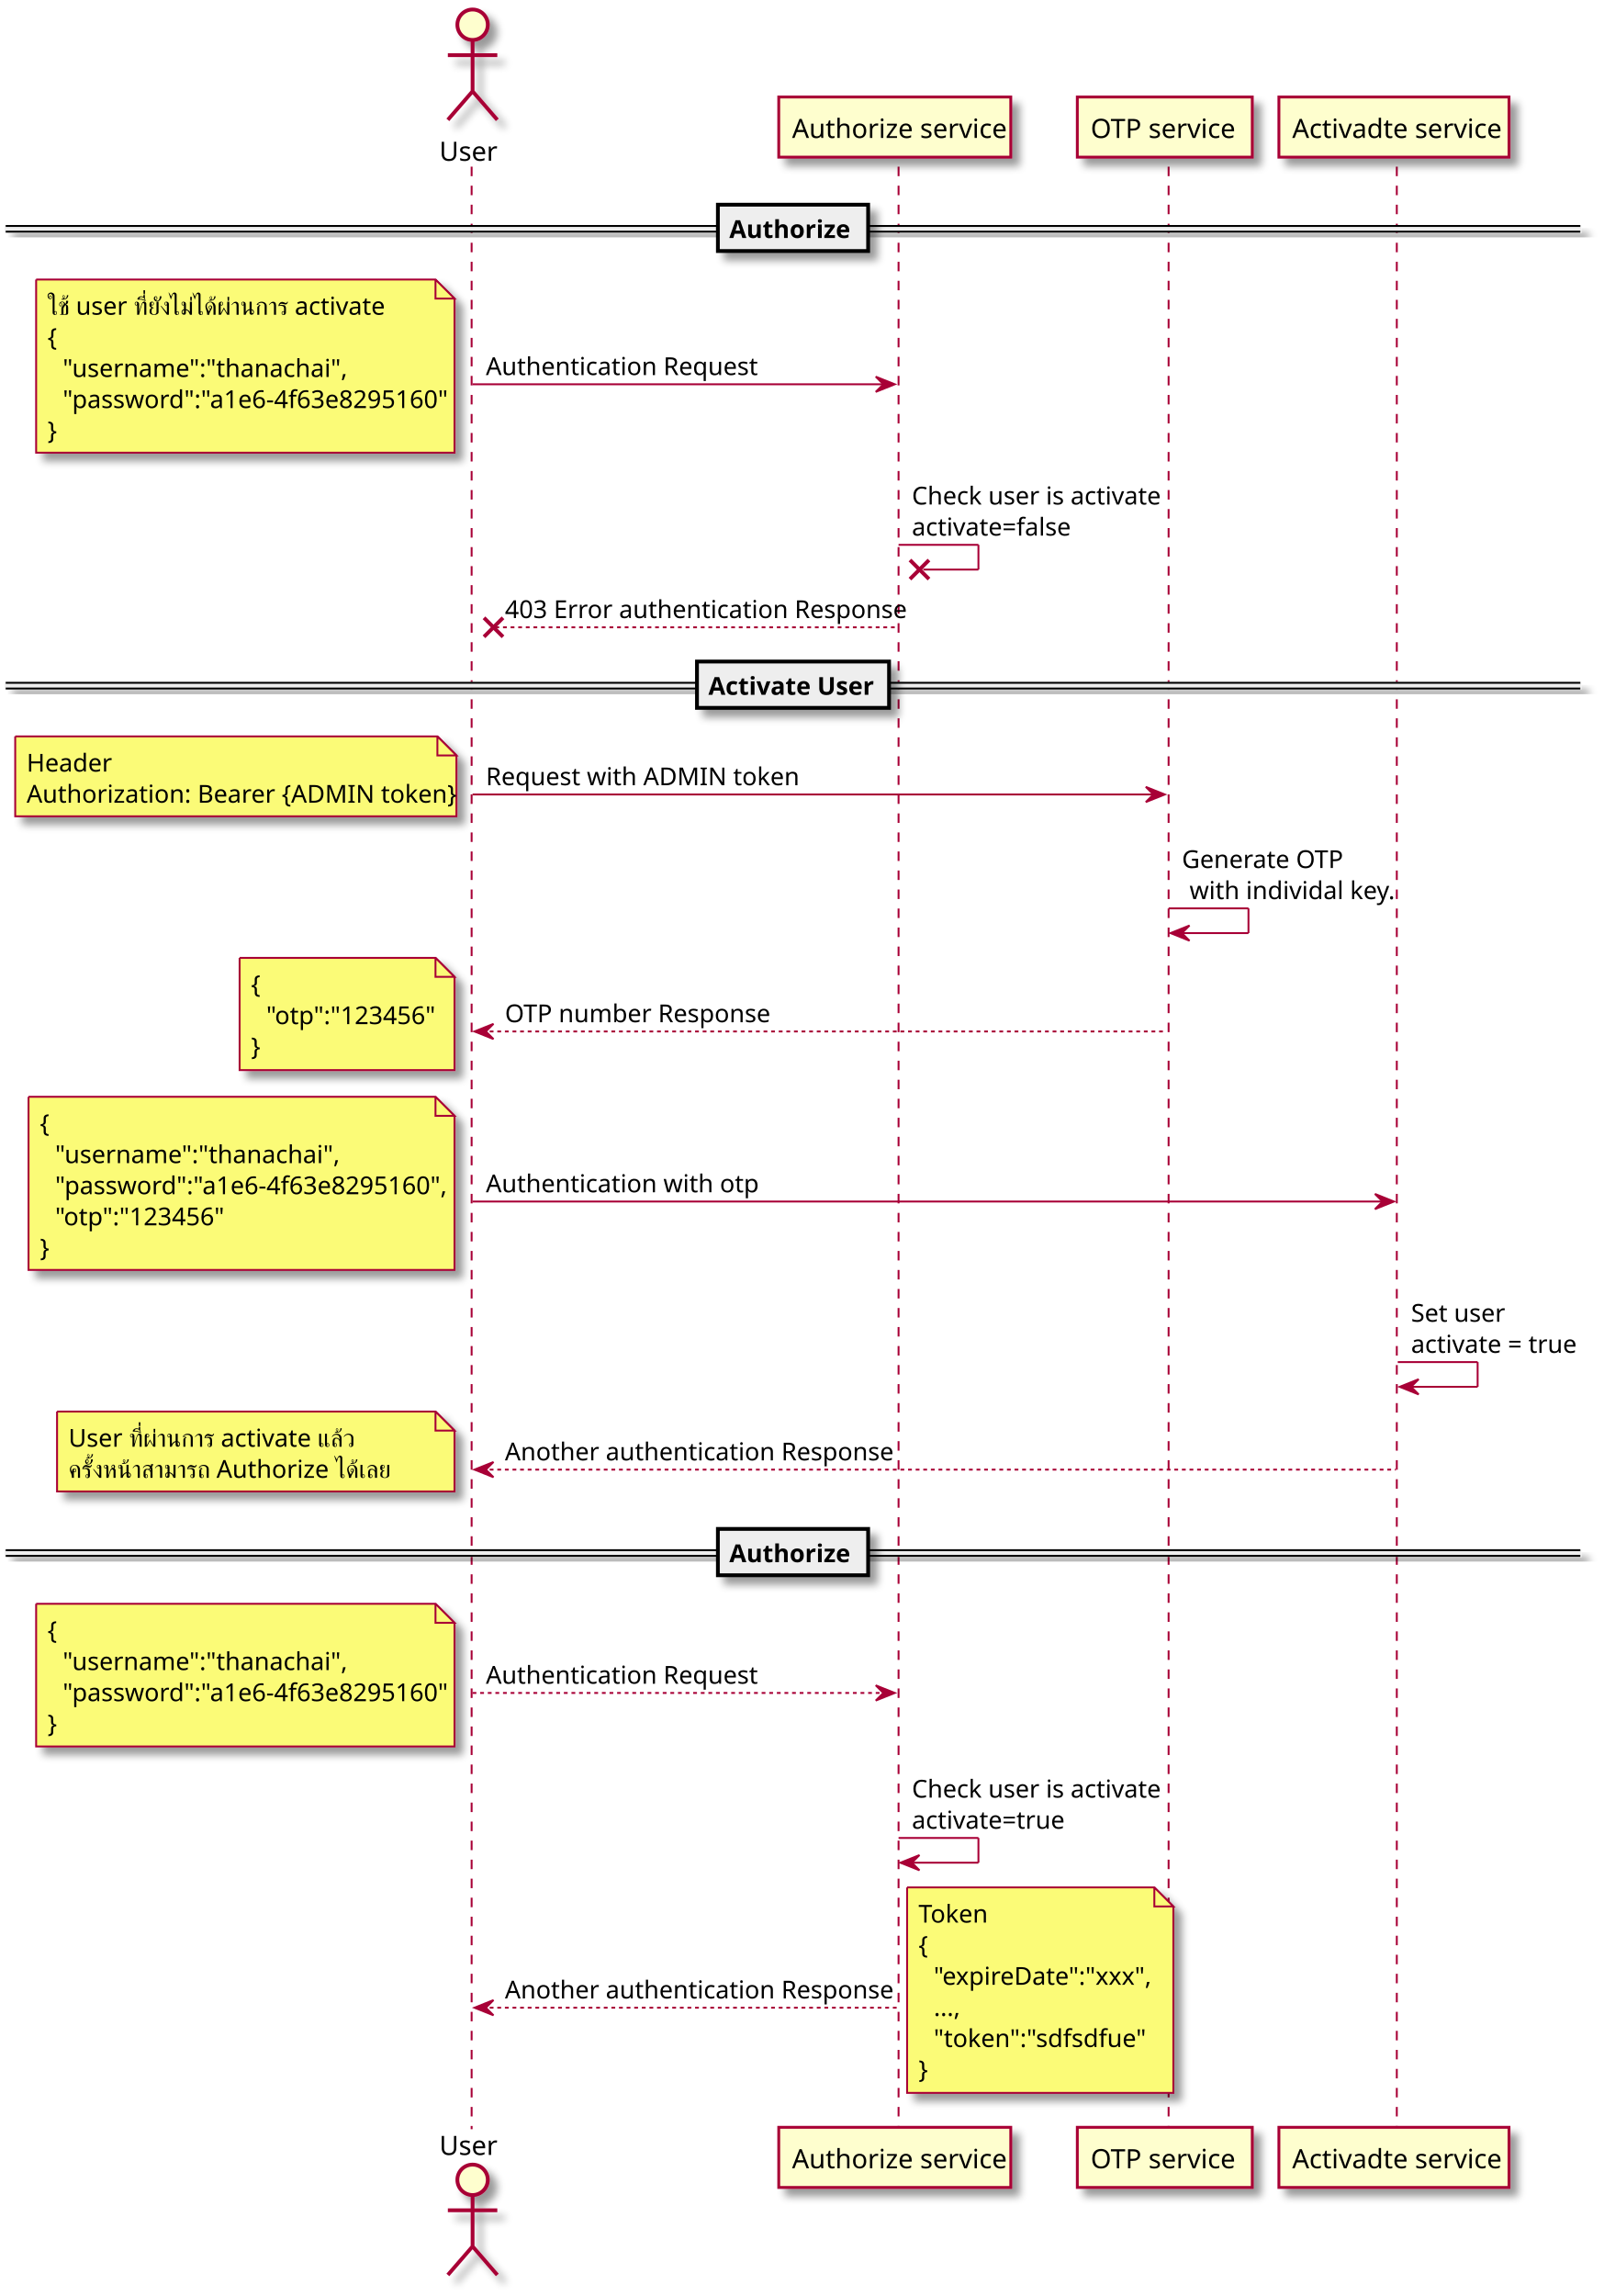
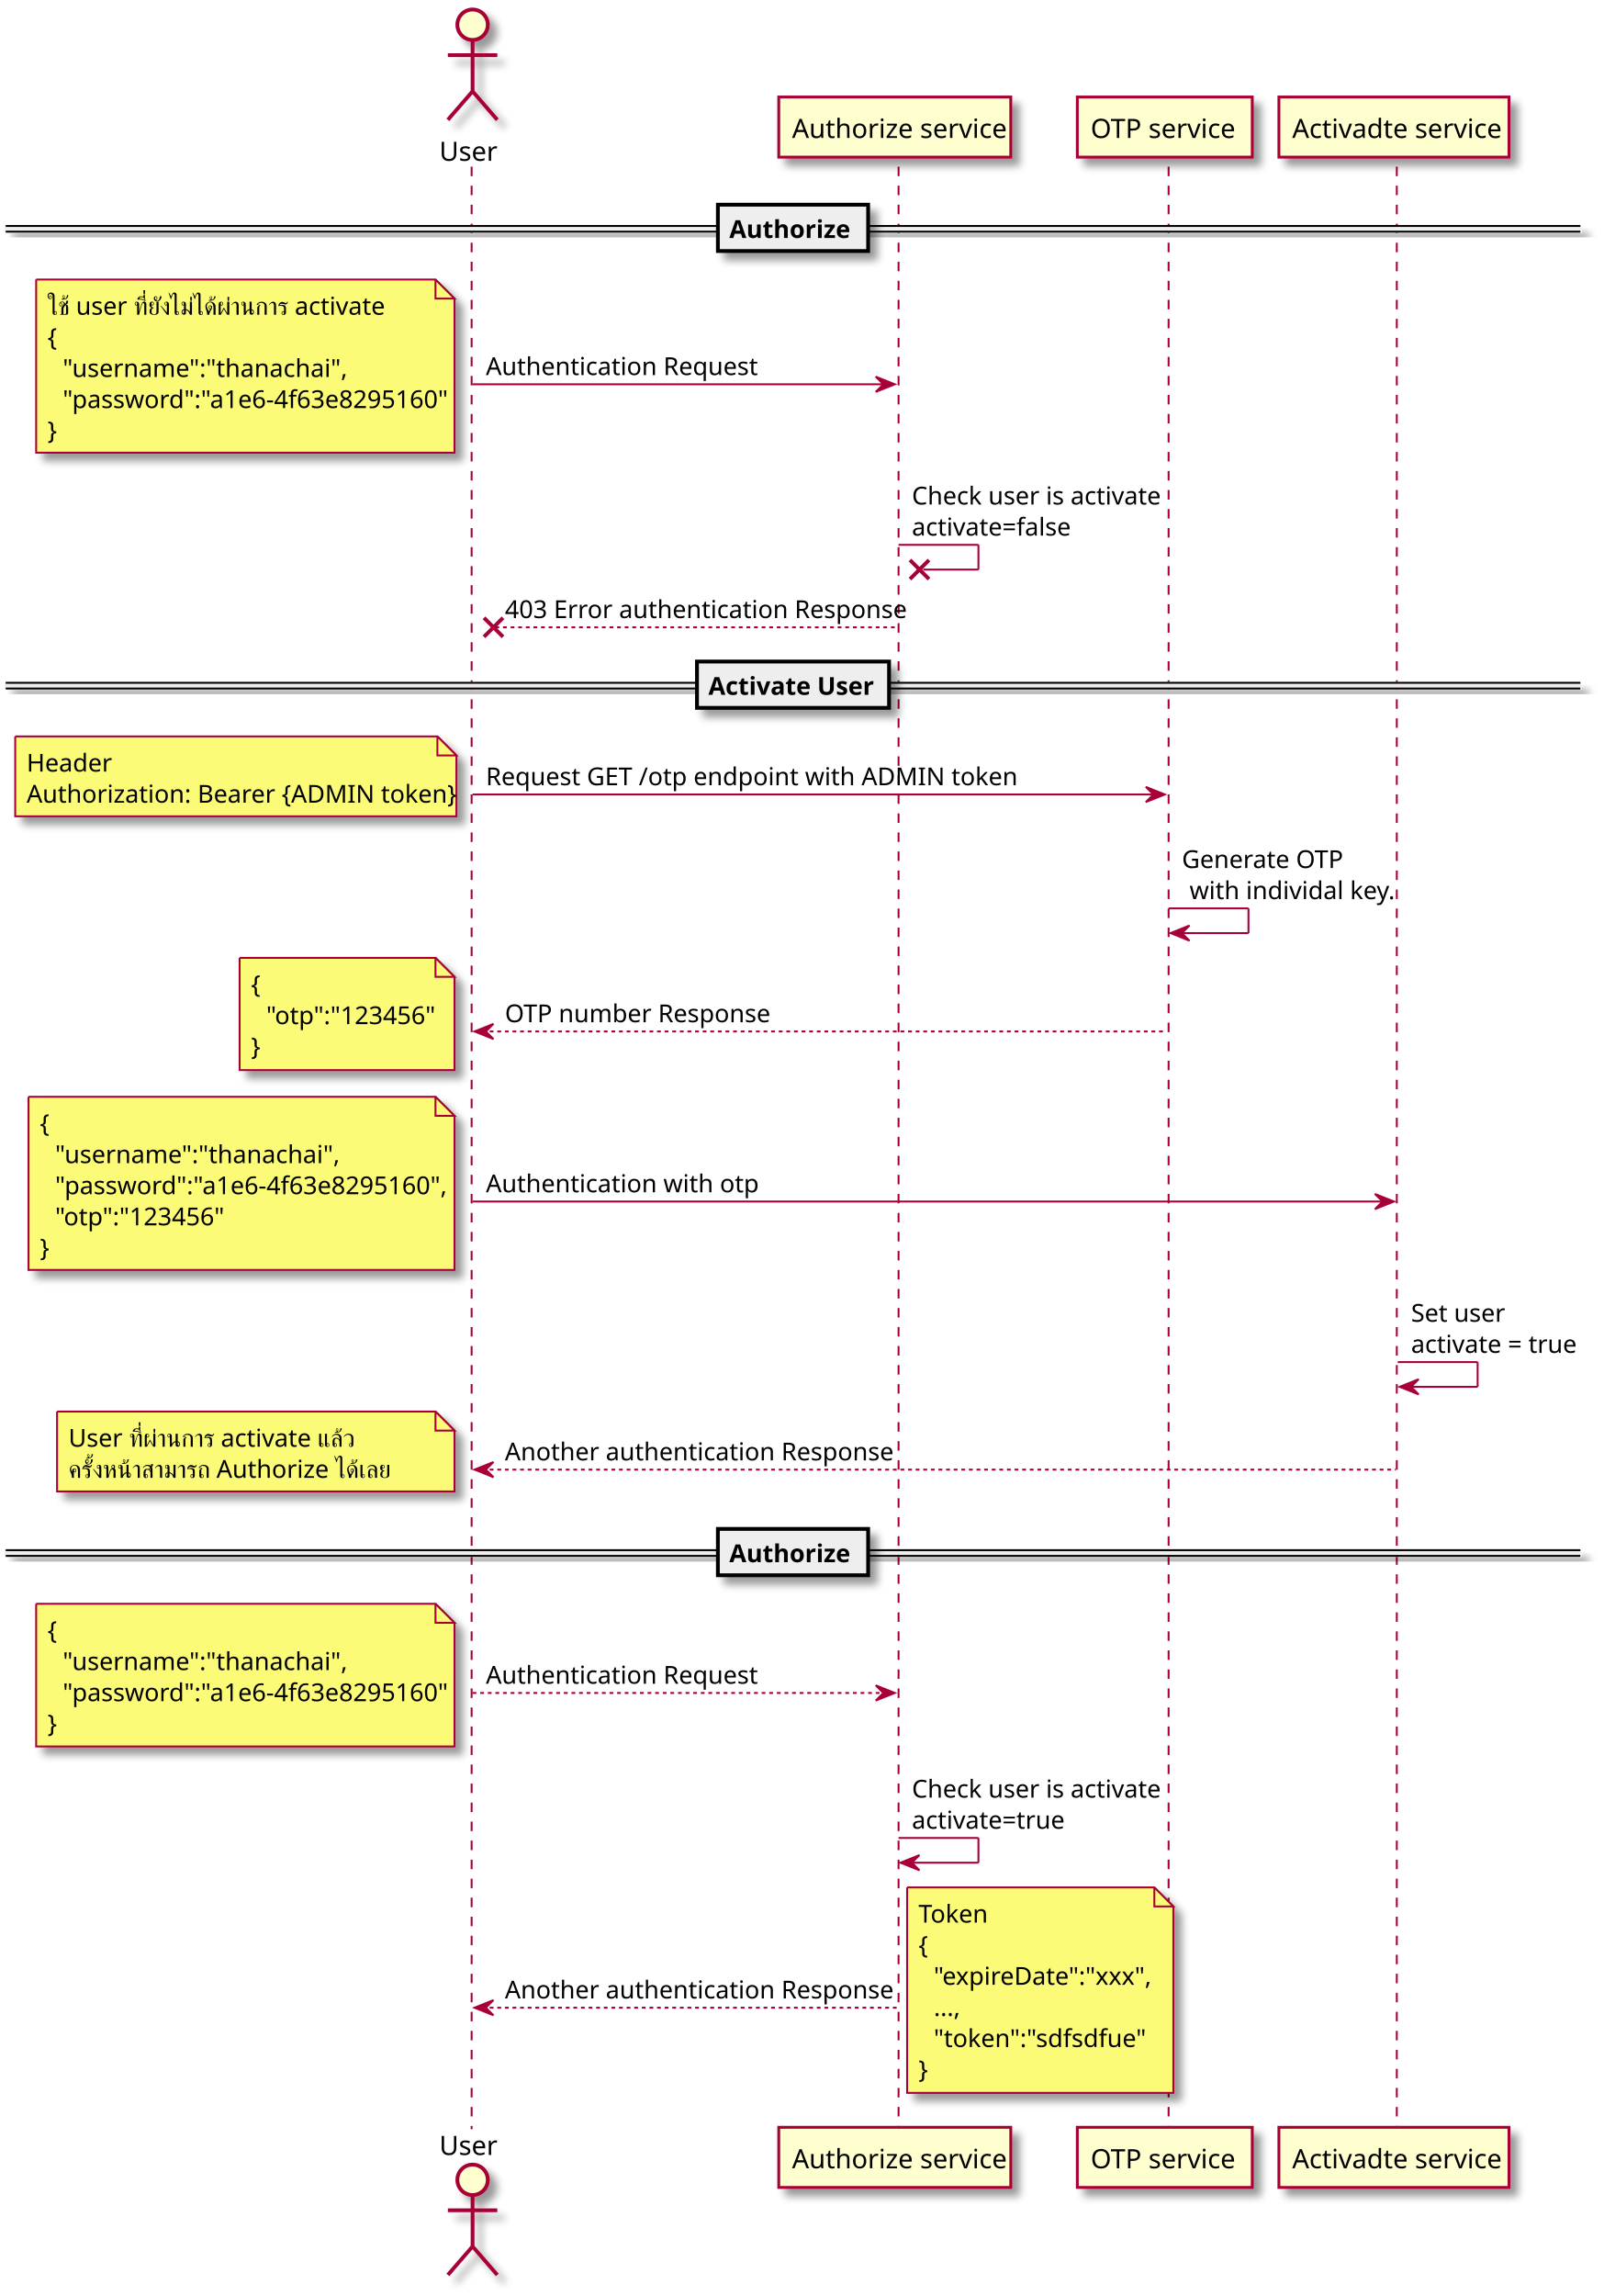
<svg xmlns="http://www.w3.org/2000/svg" contentScriptType="application/ecmascript" contentStyleType="text/css" height="1207px" preserveAspectRatio="none" style="width:843px;height:1207px;" version="1.1" viewBox="0 0 843 1207" width="843px" zoomAndPan="magnify">
  <defs>
-     <filter height="300%" id="fp7kajv0bko2f" width="300%" x="-1" y="-1">
+     <filter height="300%" id="fhvqhu3u4cafa" width="300%" x="-1" y="-1">
      <feGaussianBlur result="blurOut" stdDeviation="2.0" />
      <feColorMatrix in="blurOut" result="blurOut2" type="matrix" values="0 0 0 0 0 0 0 0 0 0 0 0 0 0 0 0 0 0 .4 0" />
      <feOffset dx="4.0" dy="4.0" in="blurOut2" result="blurOut3" />
      <feBlend in="SourceGraphic" in2="blurOut3" mode="normal" />
    </filter>
  </defs>
  <g>
    <line style="stroke: #A80036; stroke-width: 1.0; stroke-dasharray: 5.0,5.0;" x1="248" x2="248" y1="87.609" y2="1119.32" />
    <line style="stroke: #A80036; stroke-width: 1.0; stroke-dasharray: 5.0,5.0;" x1="472.5" x2="472.5" y1="87.609" y2="1119.32" />
    <line style="stroke: #A80036; stroke-width: 1.0; stroke-dasharray: 5.0,5.0;" x1="614.5" x2="614.5" y1="87.609" y2="1119.32" />
    <line style="stroke: #A80036; stroke-width: 1.0; stroke-dasharray: 5.0,5.0;" x1="734.5" x2="734.5" y1="87.609" y2="1119.32" />
    <text fill="#000000" font-family="sans-serif" font-size="14" lengthAdjust="spacingAndGlyphs" textLength="29" x="231" y="84.533">User</text>
-     <ellipse cx="248.5" cy="13" fill="#FEFECE" filter="url(#fp7kajv0bko2f)" rx="8" ry="8" style="stroke: #A80036; stroke-width: 2.0;" />
-     <path d="M248.5,21 L248.5,48 M235.5,29 L261.5,29 M248.5,48 L235.5,63 M248.5,48 L261.5,63 " fill="none" filter="url(#fp7kajv0bko2f)" style="stroke: #A80036; stroke-width: 2.0;" />
+     <ellipse cx="248.5" cy="13" fill="#FEFECE" filter="url(#fhvqhu3u4cafa)" rx="8" ry="8" style="stroke: #A80036; stroke-width: 2.0;" />
+     <path d="M248.5,21 L248.5,48 M235.5,29 L261.5,29 M248.5,48 L235.5,63 M248.5,48 L261.5,63 " fill="none" filter="url(#fhvqhu3u4cafa)" style="stroke: #A80036; stroke-width: 2.0;" />
    <text fill="#000000" font-family="sans-serif" font-size="14" lengthAdjust="spacingAndGlyphs" textLength="29" x="231" y="1132.853">User</text>
-     <ellipse cx="248.5" cy="1145.93" fill="#FEFECE" filter="url(#fp7kajv0bko2f)" rx="8" ry="8" style="stroke: #A80036; stroke-width: 2.0;" />
-     <path d="M248.5,1153.93 L248.5,1180.93 M235.5,1161.93 L261.5,1161.93 M248.5,1180.93 L235.5,1195.93 M248.5,1180.93 L261.5,1195.93 " fill="none" filter="url(#fp7kajv0bko2f)" style="stroke: #A80036; stroke-width: 2.0;" />
-     <rect fill="#FEFECE" filter="url(#fp7kajv0bko2f)" height="31.609" style="stroke: #A80036; stroke-width: 1.5;" width="122" x="409.5" y="51" />
+     <ellipse cx="248.5" cy="1145.93" fill="#FEFECE" filter="url(#fhvqhu3u4cafa)" rx="8" ry="8" style="stroke: #A80036; stroke-width: 2.0;" />
+     <path d="M248.5,1153.93 L248.5,1180.93 M235.5,1161.93 L261.5,1161.93 M248.5,1180.93 L235.5,1195.93 M248.5,1180.93 L261.5,1195.93 " fill="none" filter="url(#fhvqhu3u4cafa)" style="stroke: #A80036; stroke-width: 2.0;" />
+     <rect fill="#FEFECE" filter="url(#fhvqhu3u4cafa)" height="31.609" style="stroke: #A80036; stroke-width: 1.5;" width="122" x="409.5" y="51" />
    <text fill="#000000" font-family="sans-serif" font-size="14" lengthAdjust="spacingAndGlyphs" textLength="108" x="416.5" y="72.533">Authorize service</text>
-     <rect fill="#FEFECE" filter="url(#fp7kajv0bko2f)" height="31.609" style="stroke: #A80036; stroke-width: 1.5;" width="122" x="409.5" y="1118.32" />
+     <rect fill="#FEFECE" filter="url(#fhvqhu3u4cafa)" height="31.609" style="stroke: #A80036; stroke-width: 1.5;" width="122" x="409.5" y="1118.32" />
    <text fill="#000000" font-family="sans-serif" font-size="14" lengthAdjust="spacingAndGlyphs" textLength="108" x="416.5" y="1139.853">Authorize service</text>
-     <rect fill="#FEFECE" filter="url(#fp7kajv0bko2f)" height="31.609" style="stroke: #A80036; stroke-width: 1.5;" width="92" x="566.5" y="51" />
+     <rect fill="#FEFECE" filter="url(#fhvqhu3u4cafa)" height="31.609" style="stroke: #A80036; stroke-width: 1.5;" width="92" x="566.5" y="51" />
    <text fill="#000000" font-family="sans-serif" font-size="14" lengthAdjust="spacingAndGlyphs" textLength="78" x="573.5" y="72.533">OTP service</text>
-     <rect fill="#FEFECE" filter="url(#fp7kajv0bko2f)" height="31.609" style="stroke: #A80036; stroke-width: 1.5;" width="92" x="566.5" y="1118.32" />
+     <rect fill="#FEFECE" filter="url(#fhvqhu3u4cafa)" height="31.609" style="stroke: #A80036; stroke-width: 1.5;" width="92" x="566.5" y="1118.32" />
    <text fill="#000000" font-family="sans-serif" font-size="14" lengthAdjust="spacingAndGlyphs" textLength="78" x="573.5" y="1139.853">OTP service</text>
-     <rect fill="#FEFECE" filter="url(#fp7kajv0bko2f)" height="31.609" style="stroke: #A80036; stroke-width: 1.5;" width="121" x="672.5" y="51" />
+     <rect fill="#FEFECE" filter="url(#fhvqhu3u4cafa)" height="31.609" style="stroke: #A80036; stroke-width: 1.5;" width="121" x="672.5" y="51" />
    <text fill="#000000" font-family="sans-serif" font-size="14" lengthAdjust="spacingAndGlyphs" textLength="107" x="679.5" y="72.533">Activadte service</text>
-     <rect fill="#FEFECE" filter="url(#fp7kajv0bko2f)" height="31.609" style="stroke: #A80036; stroke-width: 1.5;" width="121" x="672.5" y="1118.32" />
+     <rect fill="#FEFECE" filter="url(#fhvqhu3u4cafa)" height="31.609" style="stroke: #A80036; stroke-width: 1.5;" width="121" x="672.5" y="1118.32" />
    <text fill="#000000" font-family="sans-serif" font-size="14" lengthAdjust="spacingAndGlyphs" textLength="107" x="679.5" y="1139.853">Activadte service</text>
-     <rect fill="#EEEEEE" filter="url(#fp7kajv0bko2f)" height="3" style="stroke: #EEEEEE; stroke-width: 1.0;" width="828" x="3" y="118.785" />
+     <rect fill="#EEEEEE" filter="url(#fhvqhu3u4cafa)" height="3" style="stroke: #EEEEEE; stroke-width: 1.0;" width="828" x="3" y="118.785" />
    <line style="stroke: #000000; stroke-width: 1.0;" x1="3" x2="831" y1="118.785" y2="118.785" />
    <line style="stroke: #000000; stroke-width: 1.0;" x1="3" x2="831" y1="121.785" y2="121.785" />
-     <rect fill="#EEEEEE" filter="url(#fp7kajv0bko2f)" height="24.352" style="stroke: #000000; stroke-width: 2.0;" width="79" x="377.5" y="107.609" />
+     <rect fill="#EEEEEE" filter="url(#fhvqhu3u4cafa)" height="24.352" style="stroke: #000000; stroke-width: 2.0;" width="79" x="377.5" y="107.609" />
    <text fill="#000000" font-family="sans-serif" font-size="13" font-weight="bold" lengthAdjust="spacingAndGlyphs" textLength="61" x="383.5" y="125.105">Authorize</text>
    <polygon fill="#A80036" points="460.5,198.016,470.5,202.016,460.5,206.016,464.5,202.016" style="stroke: #A80036; stroke-width: 1.0;" />
    <line style="stroke: #A80036; stroke-width: 1.0;" x1="248.5" x2="466.5" y1="202.016" y2="202.016" />
    <text fill="#000000" font-family="sans-serif" font-size="13" lengthAdjust="spacingAndGlyphs" textLength="135" x="255.5" y="197.159">Authentication Request</text>
-     <path d="M19,146.961 L19,237.961 L239,237.961 L239,156.961 L229,146.961 L19,146.961 " fill="#FBFB77" filter="url(#fp7kajv0bko2f)" style="stroke: #A80036; stroke-width: 1.0;" />
+     <path d="M19,146.961 L19,237.961 L239,237.961 L239,156.961 L229,146.961 L19,146.961 " fill="#FBFB77" filter="url(#fhvqhu3u4cafa)" style="stroke: #A80036; stroke-width: 1.0;" />
    <path d="M229,146.961 L229,156.961 L239,156.961 L229,146.961 " fill="#FBFB77" style="stroke: #A80036; stroke-width: 1.0;" />
    <text fill="#000000" font-family="sans-serif" font-size="13" lengthAdjust="spacingAndGlyphs" textLength="194" x="25" y="165.456">ใช้ user ที่ยังไม่ได้ผ่านการ activate</text>
    <text fill="#000000" font-family="sans-serif" font-size="13" lengthAdjust="spacingAndGlyphs" textLength="4" x="25" y="181.808">{</text>
    <text fill="#000000" font-family="sans-serif" font-size="13" lengthAdjust="spacingAndGlyphs" textLength="141" x="33" y="198.159">"username":"thanachai",</text>
    <text fill="#000000" font-family="sans-serif" font-size="13" lengthAdjust="spacingAndGlyphs" textLength="191" x="33" y="214.511">"password":"a1e6-4f63e8295160"</text>
    <text fill="#000000" font-family="sans-serif" font-size="13" lengthAdjust="spacingAndGlyphs" textLength="4" x="25" y="230.862">}</text>
    <line style="stroke: #A80036; stroke-width: 1.0;" x1="472.5" x2="514.5" y1="286.422" y2="286.422" />
    <line style="stroke: #A80036; stroke-width: 1.0;" x1="514.5" x2="514.5" y1="286.422" y2="299.422" />
    <line style="stroke: #A80036; stroke-width: 1.0;" x1="485.5" x2="514.5" y1="299.422" y2="299.422" />
    <line style="stroke: #A80036; stroke-width: 2.0;" x1="478.5" x2="488.5" y1="294.422" y2="304.422" />
    <line style="stroke: #A80036; stroke-width: 2.0;" x1="478.5" x2="488.5" y1="304.422" y2="294.422" />
    <text fill="#000000" font-family="sans-serif" font-size="13" lengthAdjust="spacingAndGlyphs" textLength="128" x="479.5" y="265.214">Check user is activate</text>
    <text fill="#000000" font-family="sans-serif" font-size="13" lengthAdjust="spacingAndGlyphs" textLength="79" x="479.5" y="281.565">activate=false</text>
    <line style="stroke: #A80036; stroke-width: 2.0;" x1="254.5" x2="264.5" y1="324.773" y2="334.773" />
    <line style="stroke: #A80036; stroke-width: 2.0;" x1="254.5" x2="264.5" y1="334.773" y2="324.773" />
    <line style="stroke: #A80036; stroke-width: 1.0; stroke-dasharray: 2.0,2.0;" x1="260.5" x2="471.5" y1="329.773" y2="329.773" />
    <text fill="#000000" font-family="sans-serif" font-size="13" lengthAdjust="spacingAndGlyphs" textLength="200" x="265.5" y="324.917">403 Error authentication Response</text>
-     <rect fill="#EEEEEE" filter="url(#fp7kajv0bko2f)" height="3" style="stroke: #EEEEEE; stroke-width: 1.0;" width="828" x="3" y="358.949" />
+     <rect fill="#EEEEEE" filter="url(#fhvqhu3u4cafa)" height="3" style="stroke: #EEEEEE; stroke-width: 1.0;" width="828" x="3" y="358.949" />
    <line style="stroke: #000000; stroke-width: 1.0;" x1="3" x2="831" y1="358.949" y2="358.949" />
    <line style="stroke: #000000; stroke-width: 1.0;" x1="3" x2="831" y1="361.949" y2="361.949" />
-     <rect fill="#EEEEEE" filter="url(#fp7kajv0bko2f)" height="24.352" style="stroke: #000000; stroke-width: 2.0;" width="101" x="366.5" y="347.773" />
+     <rect fill="#EEEEEE" filter="url(#fhvqhu3u4cafa)" height="24.352" style="stroke: #000000; stroke-width: 2.0;" width="101" x="366.5" y="347.773" />
    <text fill="#000000" font-family="sans-serif" font-size="13" font-weight="bold" lengthAdjust="spacingAndGlyphs" textLength="83" x="372.5" y="365.269">Activate User</text>
    <polygon fill="#A80036" points="602.5,413.652,612.5,417.652,602.5,421.652,606.5,417.652" style="stroke: #A80036; stroke-width: 1.0;" />
    <line style="stroke: #A80036; stroke-width: 1.0;" x1="248.5" x2="608.5" y1="417.652" y2="417.652" />
-     <text fill="#000000" font-family="sans-serif" font-size="13" lengthAdjust="spacingAndGlyphs" textLength="156" x="255.5" y="412.796">Request with ADMIN token</text>
-     <path d="M8,387.125 L8,429.125 L240,429.125 L240,397.125 L230,387.125 L8,387.125 " fill="#FBFB77" filter="url(#fp7kajv0bko2f)" style="stroke: #A80036; stroke-width: 1.0;" />
+     <text fill="#000000" font-family="sans-serif" font-size="13" lengthAdjust="spacingAndGlyphs" textLength="265" x="255.5" y="412.796">Request GET /otp endpoint with ADMIN token</text>
+     <path d="M8,387.125 L8,429.125 L240,429.125 L240,397.125 L230,387.125 L8,387.125 " fill="#FBFB77" filter="url(#fhvqhu3u4cafa)" style="stroke: #A80036; stroke-width: 1.0;" />
    <path d="M230,387.125 L230,397.125 L240,397.125 L230,387.125 " fill="#FBFB77" style="stroke: #A80036; stroke-width: 1.0;" />
    <text fill="#000000" font-family="sans-serif" font-size="13" lengthAdjust="spacingAndGlyphs" textLength="41" x="14" y="405.62">Header</text>
    <text fill="#000000" font-family="sans-serif" font-size="13" lengthAdjust="spacingAndGlyphs" textLength="211" x="14" y="421.972">Authorization: Bearer {ADMIN token}</text>
    <line style="stroke: #A80036; stroke-width: 1.0;" x1="614.5" x2="656.5" y1="477.531" y2="477.531" />
    <line style="stroke: #A80036; stroke-width: 1.0;" x1="656.5" x2="656.5" y1="477.531" y2="490.531" />
    <line style="stroke: #A80036; stroke-width: 1.0;" x1="615.5" x2="656.5" y1="490.531" y2="490.531" />
    <polygon fill="#A80036" points="625.5,486.531,615.5,490.531,625.5,494.531,621.5,490.531" style="stroke: #A80036; stroke-width: 1.0;" />
    <text fill="#000000" font-family="sans-serif" font-size="13" lengthAdjust="spacingAndGlyphs" textLength="83" x="621.5" y="456.323">Generate OTP</text>
    <text fill="#000000" font-family="sans-serif" font-size="13" lengthAdjust="spacingAndGlyphs" textLength="101" x="625.5" y="472.675">with individal key.</text>
    <polygon fill="#A80036" points="259.5,538.234,249.5,542.234,259.5,546.234,255.5,542.234" style="stroke: #A80036; stroke-width: 1.0;" />
    <line style="stroke: #A80036; stroke-width: 1.0; stroke-dasharray: 2.0,2.0;" x1="253.5" x2="613.5" y1="542.234" y2="542.234" />
    <text fill="#000000" font-family="sans-serif" font-size="13" lengthAdjust="spacingAndGlyphs" textLength="135" x="265.5" y="537.378">OTP number Response</text>
-     <path d="M126,503.531 L126,562.531 L239,562.531 L239,513.531 L229,503.531 L126,503.531 " fill="#FBFB77" filter="url(#fp7kajv0bko2f)" style="stroke: #A80036; stroke-width: 1.0;" />
+     <path d="M126,503.531 L126,562.531 L239,562.531 L239,513.531 L229,503.531 L126,503.531 " fill="#FBFB77" filter="url(#fhvqhu3u4cafa)" style="stroke: #A80036; stroke-width: 1.0;" />
    <path d="M229,503.531 L229,513.531 L239,513.531 L229,503.531 " fill="#FBFB77" style="stroke: #A80036; stroke-width: 1.0;" />
    <text fill="#000000" font-family="sans-serif" font-size="13" lengthAdjust="spacingAndGlyphs" textLength="4" x="132" y="522.026">{</text>
    <text fill="#000000" font-family="sans-serif" font-size="13" lengthAdjust="spacingAndGlyphs" textLength="84" x="140" y="538.378">"otp":"123456"</text>
    <text fill="#000000" font-family="sans-serif" font-size="13" lengthAdjust="spacingAndGlyphs" textLength="4" x="132" y="554.73">}</text>
    <polygon fill="#A80036" points="723,627.641,733,631.641,723,635.641,727,631.641" style="stroke: #A80036; stroke-width: 1.0;" />
    <line style="stroke: #A80036; stroke-width: 1.0;" x1="248.5" x2="729" y1="631.641" y2="631.641" />
    <text fill="#000000" font-family="sans-serif" font-size="13" lengthAdjust="spacingAndGlyphs" textLength="132" x="255.5" y="626.784">Authentication with otp</text>
-     <path d="M15,576.586 L15,667.586 L239,667.586 L239,586.586 L229,576.586 L15,576.586 " fill="#FBFB77" filter="url(#fp7kajv0bko2f)" style="stroke: #A80036; stroke-width: 1.0;" />
+     <path d="M15,576.586 L15,667.586 L239,667.586 L239,586.586 L229,576.586 L15,576.586 " fill="#FBFB77" filter="url(#fhvqhu3u4cafa)" style="stroke: #A80036; stroke-width: 1.0;" />
    <path d="M229,576.586 L229,586.586 L239,586.586 L229,576.586 " fill="#FBFB77" style="stroke: #A80036; stroke-width: 1.0;" />
    <text fill="#000000" font-family="sans-serif" font-size="13" lengthAdjust="spacingAndGlyphs" textLength="4" x="21" y="595.081">{</text>
    <text fill="#000000" font-family="sans-serif" font-size="13" lengthAdjust="spacingAndGlyphs" textLength="141" x="29" y="611.433">"username":"thanachai",</text>
    <text fill="#000000" font-family="sans-serif" font-size="13" lengthAdjust="spacingAndGlyphs" textLength="195" x="29" y="627.784">"password":"a1e6-4f63e8295160",</text>
    <text fill="#000000" font-family="sans-serif" font-size="13" lengthAdjust="spacingAndGlyphs" textLength="84" x="29" y="644.136">"otp":"123456"</text>
    <text fill="#000000" font-family="sans-serif" font-size="13" lengthAdjust="spacingAndGlyphs" textLength="4" x="21" y="660.487">}</text>
    <line style="stroke: #A80036; stroke-width: 1.0;" x1="735" x2="777" y1="716.047" y2="716.047" />
    <line style="stroke: #A80036; stroke-width: 1.0;" x1="777" x2="777" y1="716.047" y2="729.047" />
    <line style="stroke: #A80036; stroke-width: 1.0;" x1="736" x2="777" y1="729.047" y2="729.047" />
    <polygon fill="#A80036" points="746,725.047,736,729.047,746,733.047,742,729.047" style="stroke: #A80036; stroke-width: 1.0;" />
    <text fill="#000000" font-family="sans-serif" font-size="13" lengthAdjust="spacingAndGlyphs" textLength="49" x="742" y="694.839">Set user</text>
    <text fill="#000000" font-family="sans-serif" font-size="13" lengthAdjust="spacingAndGlyphs" textLength="82" x="742" y="711.19">activate = true</text>
    <polygon fill="#A80036" points="259.5,768.574,249.5,772.574,259.5,776.574,255.5,772.574" style="stroke: #A80036; stroke-width: 1.0;" />
    <line style="stroke: #A80036; stroke-width: 1.0; stroke-dasharray: 2.0,2.0;" x1="253.5" x2="734" y1="772.574" y2="772.574" />
    <text fill="#000000" font-family="sans-serif" font-size="13" lengthAdjust="spacingAndGlyphs" textLength="192" x="265.5" y="767.718">Another authentication Response</text>
-     <path d="M30,742.047 L30,784.047 L239,784.047 L239,752.047 L229,742.047 L30,742.047 " fill="#FBFB77" filter="url(#fp7kajv0bko2f)" style="stroke: #A80036; stroke-width: 1.0;" />
+     <path d="M30,742.047 L30,784.047 L239,784.047 L239,752.047 L229,742.047 L30,742.047 " fill="#FBFB77" filter="url(#fhvqhu3u4cafa)" style="stroke: #A80036; stroke-width: 1.0;" />
    <path d="M229,742.047 L229,752.047 L239,752.047 L229,742.047 " fill="#FBFB77" style="stroke: #A80036; stroke-width: 1.0;" />
    <text fill="#000000" font-family="sans-serif" font-size="13" lengthAdjust="spacingAndGlyphs" textLength="160" x="36" y="760.542">User ที่ผ่านการ activate แล้ว</text>
    <text fill="#000000" font-family="sans-serif" font-size="13" lengthAdjust="spacingAndGlyphs" textLength="188" x="36" y="776.894">ครั้งหน้าสามารถ Authorize ได้เลย</text>
-     <rect fill="#EEEEEE" filter="url(#fp7kajv0bko2f)" height="3" style="stroke: #EEEEEE; stroke-width: 1.0;" width="828" x="3" y="814.926" />
+     <rect fill="#EEEEEE" filter="url(#fhvqhu3u4cafa)" height="3" style="stroke: #EEEEEE; stroke-width: 1.0;" width="828" x="3" y="814.926" />
    <line style="stroke: #000000; stroke-width: 1.0;" x1="3" x2="831" y1="814.926" y2="814.926" />
    <line style="stroke: #000000; stroke-width: 1.0;" x1="3" x2="831" y1="817.926" y2="817.926" />
-     <rect fill="#EEEEEE" filter="url(#fp7kajv0bko2f)" height="24.352" style="stroke: #000000; stroke-width: 2.0;" width="79" x="377.5" y="803.75" />
+     <rect fill="#EEEEEE" filter="url(#fhvqhu3u4cafa)" height="24.352" style="stroke: #000000; stroke-width: 2.0;" width="79" x="377.5" y="803.75" />
    <text fill="#000000" font-family="sans-serif" font-size="13" font-weight="bold" lengthAdjust="spacingAndGlyphs" textLength="61" x="383.5" y="821.245">Authorize</text>
    <polygon fill="#A80036" points="460.5,885.981,470.5,889.981,460.5,893.981,464.5,889.981" style="stroke: #A80036; stroke-width: 1.0;" />
    <line style="stroke: #A80036; stroke-width: 1.0; stroke-dasharray: 2.0,2.0;" x1="248.5" x2="466.5" y1="889.981" y2="889.981" />
    <text fill="#000000" font-family="sans-serif" font-size="13" lengthAdjust="spacingAndGlyphs" textLength="135" x="255.5" y="885.124">Authentication Request</text>
-     <path d="M19,843.102 L19,918.102 L239,918.102 L239,853.102 L229,843.102 L19,843.102 " fill="#FBFB77" filter="url(#fp7kajv0bko2f)" style="stroke: #A80036; stroke-width: 1.0;" />
+     <path d="M19,843.102 L19,918.102 L239,918.102 L239,853.102 L229,843.102 L19,843.102 " fill="#FBFB77" filter="url(#fhvqhu3u4cafa)" style="stroke: #A80036; stroke-width: 1.0;" />
    <path d="M229,843.102 L229,853.102 L239,853.102 L229,843.102 " fill="#FBFB77" style="stroke: #A80036; stroke-width: 1.0;" />
    <text fill="#000000" font-family="sans-serif" font-size="13" lengthAdjust="spacingAndGlyphs" textLength="4" x="25" y="861.597">{</text>
    <text fill="#000000" font-family="sans-serif" font-size="13" lengthAdjust="spacingAndGlyphs" textLength="141" x="33" y="877.948">"username":"thanachai",</text>
    <text fill="#000000" font-family="sans-serif" font-size="13" lengthAdjust="spacingAndGlyphs" textLength="191" x="33" y="894.3">"password":"a1e6-4f63e8295160"</text>
    <text fill="#000000" font-family="sans-serif" font-size="13" lengthAdjust="spacingAndGlyphs" textLength="4" x="25" y="910.651">}</text>
    <line style="stroke: #A80036; stroke-width: 1.0;" x1="472.5" x2="514.5" y1="966.211" y2="966.211" />
    <line style="stroke: #A80036; stroke-width: 1.0;" x1="514.5" x2="514.5" y1="966.211" y2="979.211" />
    <line style="stroke: #A80036; stroke-width: 1.0;" x1="473.5" x2="514.5" y1="979.211" y2="979.211" />
    <polygon fill="#A80036" points="483.5,975.211,473.5,979.211,483.5,983.211,479.5,979.211" style="stroke: #A80036; stroke-width: 1.0;" />
    <text fill="#000000" font-family="sans-serif" font-size="13" lengthAdjust="spacingAndGlyphs" textLength="128" x="479.5" y="945.003">Check user is activate</text>
    <text fill="#000000" font-family="sans-serif" font-size="13" lengthAdjust="spacingAndGlyphs" textLength="74" x="479.5" y="961.355">activate=true</text>
    <polygon fill="#A80036" points="259.5,1051.441,249.5,1055.441,259.5,1059.441,255.5,1055.441" style="stroke: #A80036; stroke-width: 1.0;" />
    <line style="stroke: #A80036; stroke-width: 1.0; stroke-dasharray: 2.0,2.0;" x1="253.5" x2="471.5" y1="1055.441" y2="1055.441" />
    <text fill="#000000" font-family="sans-serif" font-size="13" lengthAdjust="spacingAndGlyphs" textLength="192" x="265.5" y="1050.585">Another authentication Response</text>
-     <path d="M477,992.211 L477,1100.211 L617,1100.211 L617,1002.211 L607,992.211 L477,992.211 " fill="#FBFB77" filter="url(#fp7kajv0bko2f)" style="stroke: #A80036; stroke-width: 1.0;" />
+     <path d="M477,992.211 L477,1100.211 L617,1100.211 L617,1002.211 L607,992.211 L477,992.211 " fill="#FBFB77" filter="url(#fhvqhu3u4cafa)" style="stroke: #A80036; stroke-width: 1.0;" />
    <path d="M607,992.211 L607,1002.211 L617,1002.211 L607,992.211 " fill="#FBFB77" style="stroke: #A80036; stroke-width: 1.0;" />
    <text fill="#000000" font-family="sans-serif" font-size="13" lengthAdjust="spacingAndGlyphs" textLength="35" x="483" y="1010.706">Token</text>
    <text fill="#000000" font-family="sans-serif" font-size="13" lengthAdjust="spacingAndGlyphs" textLength="4" x="483" y="1027.058">{</text>
    <text fill="#000000" font-family="sans-serif" font-size="13" lengthAdjust="spacingAndGlyphs" textLength="111" x="491" y="1043.409">"expireDate":"xxx",</text>
    <text fill="#000000" font-family="sans-serif" font-size="13" lengthAdjust="spacingAndGlyphs" textLength="16" x="491" y="1059.761">...,</text>
    <text fill="#000000" font-family="sans-serif" font-size="13" lengthAdjust="spacingAndGlyphs" textLength="104" x="491" y="1076.112">"token":"sdfsdfue"</text>
    <text fill="#000000" font-family="sans-serif" font-size="13" lengthAdjust="spacingAndGlyphs" textLength="4" x="483" y="1092.464">}</text>
  </g>
</svg>
